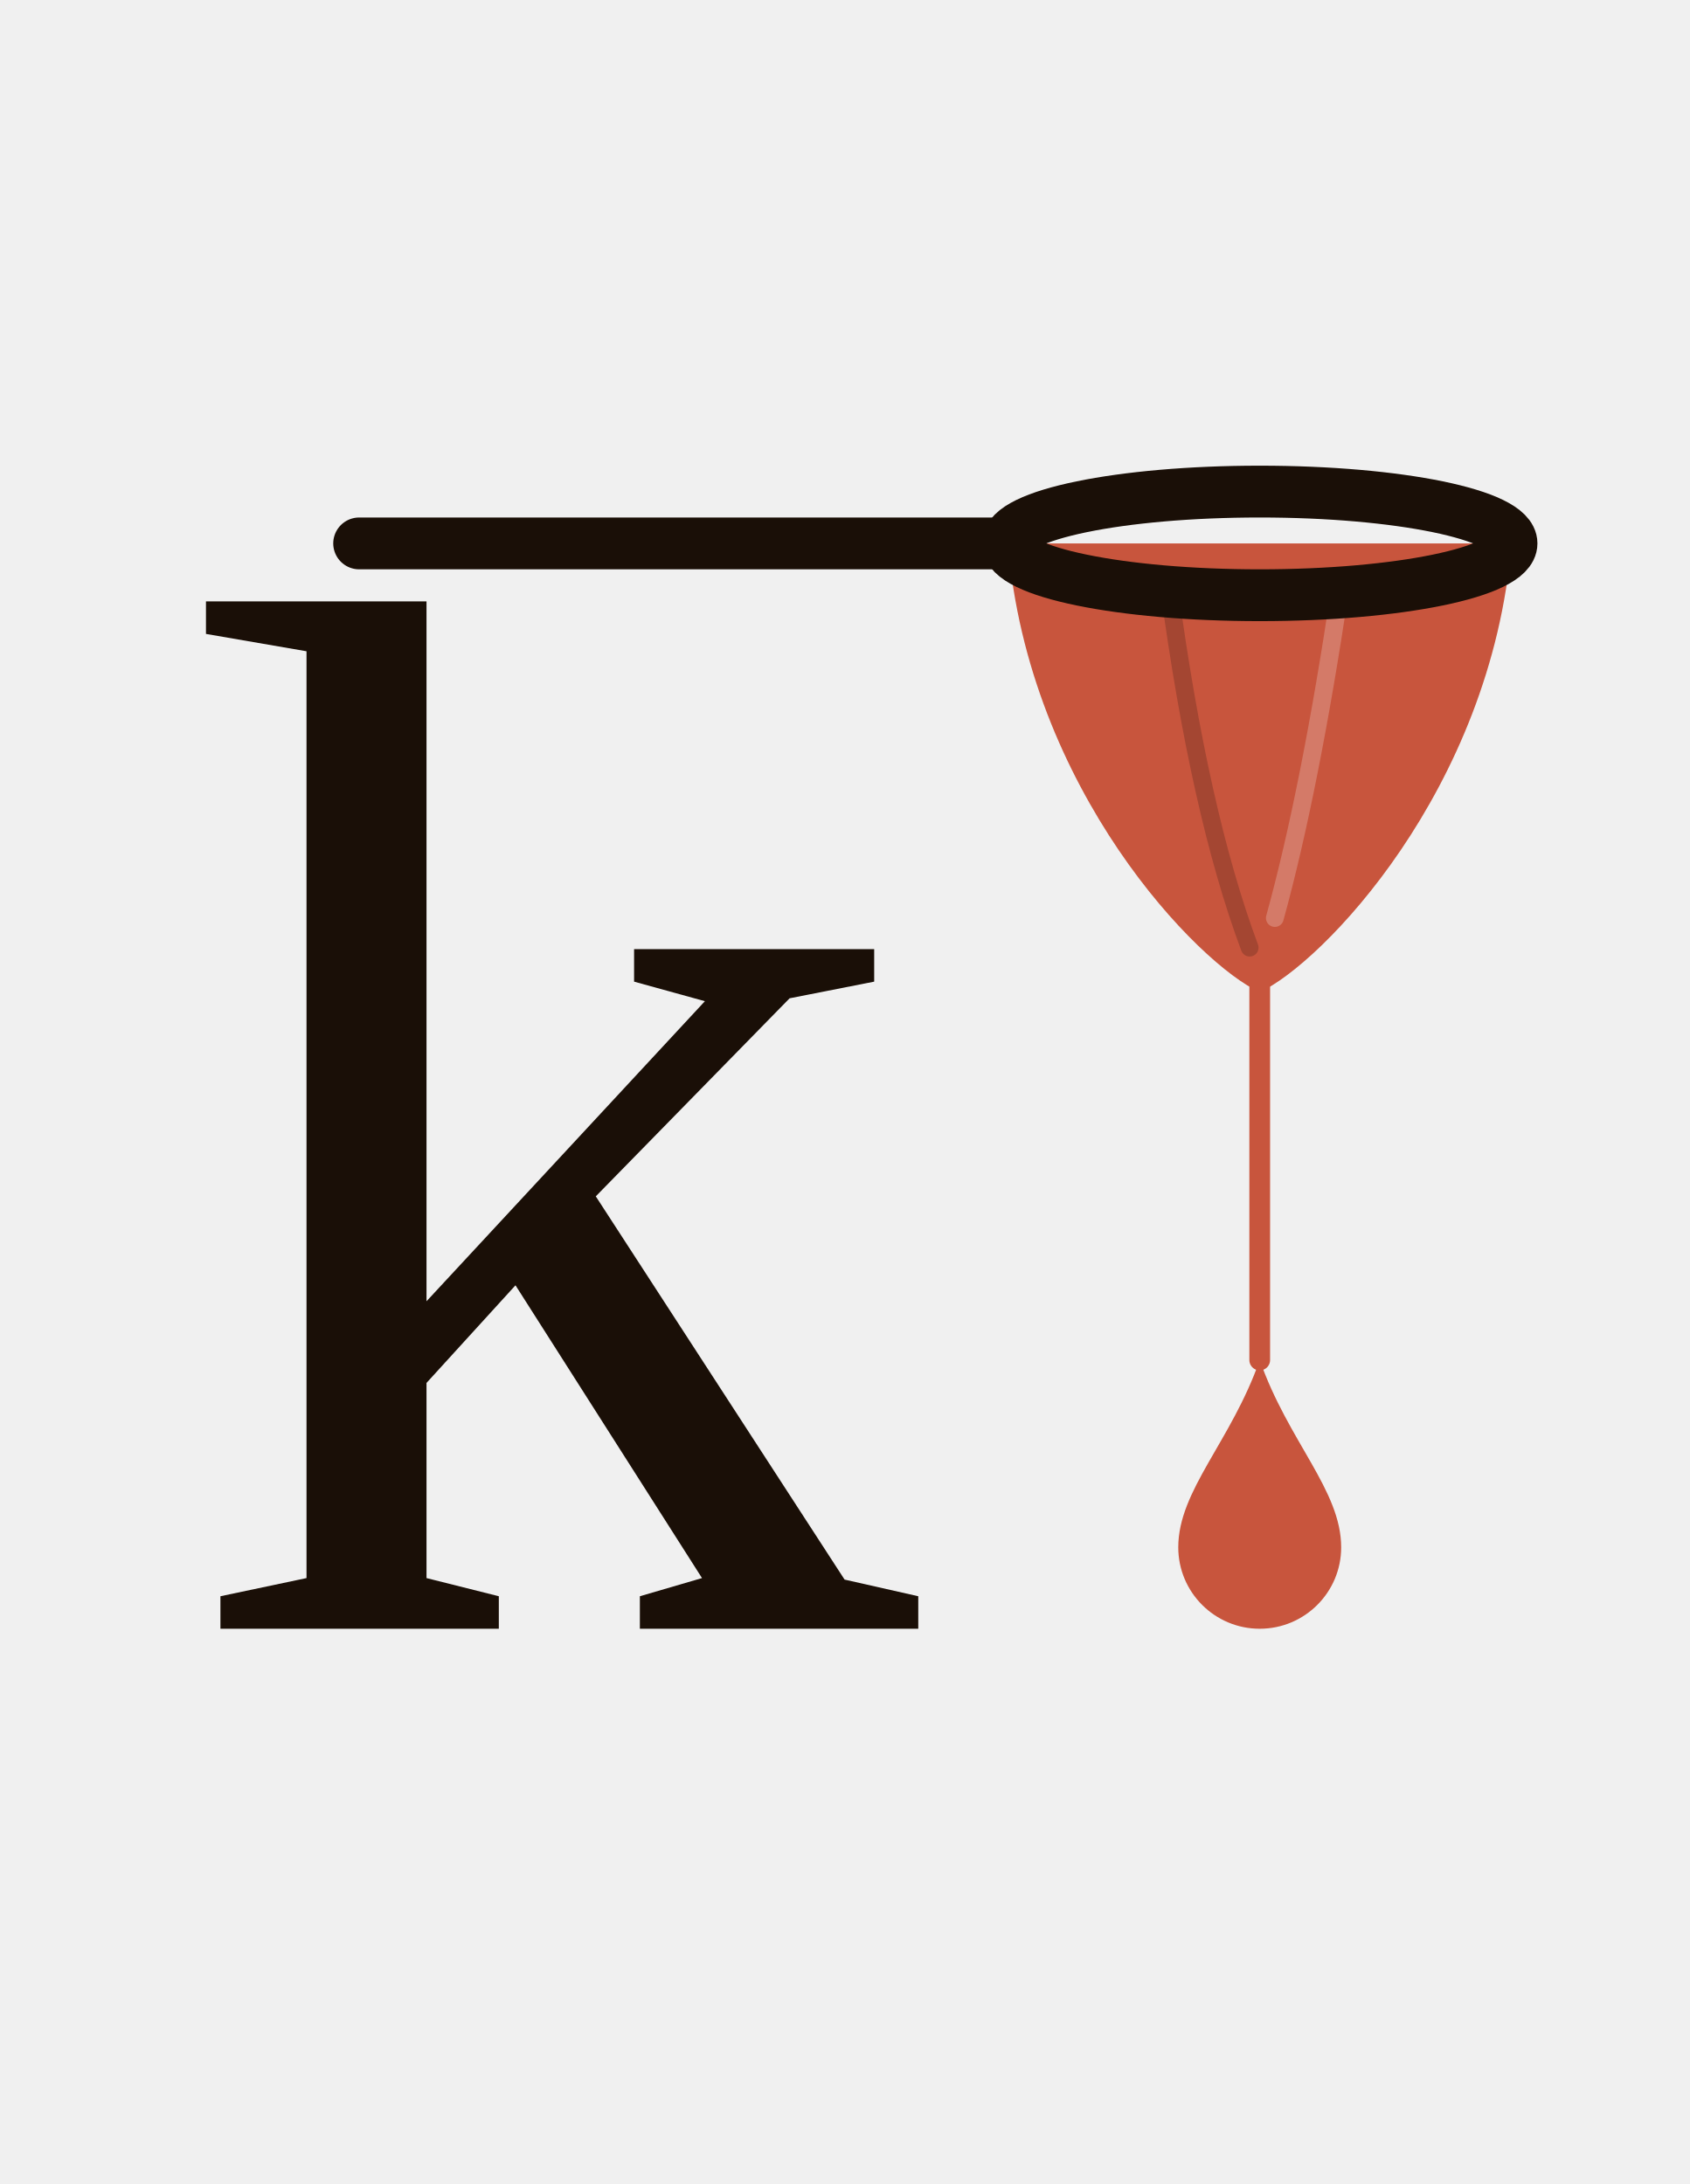
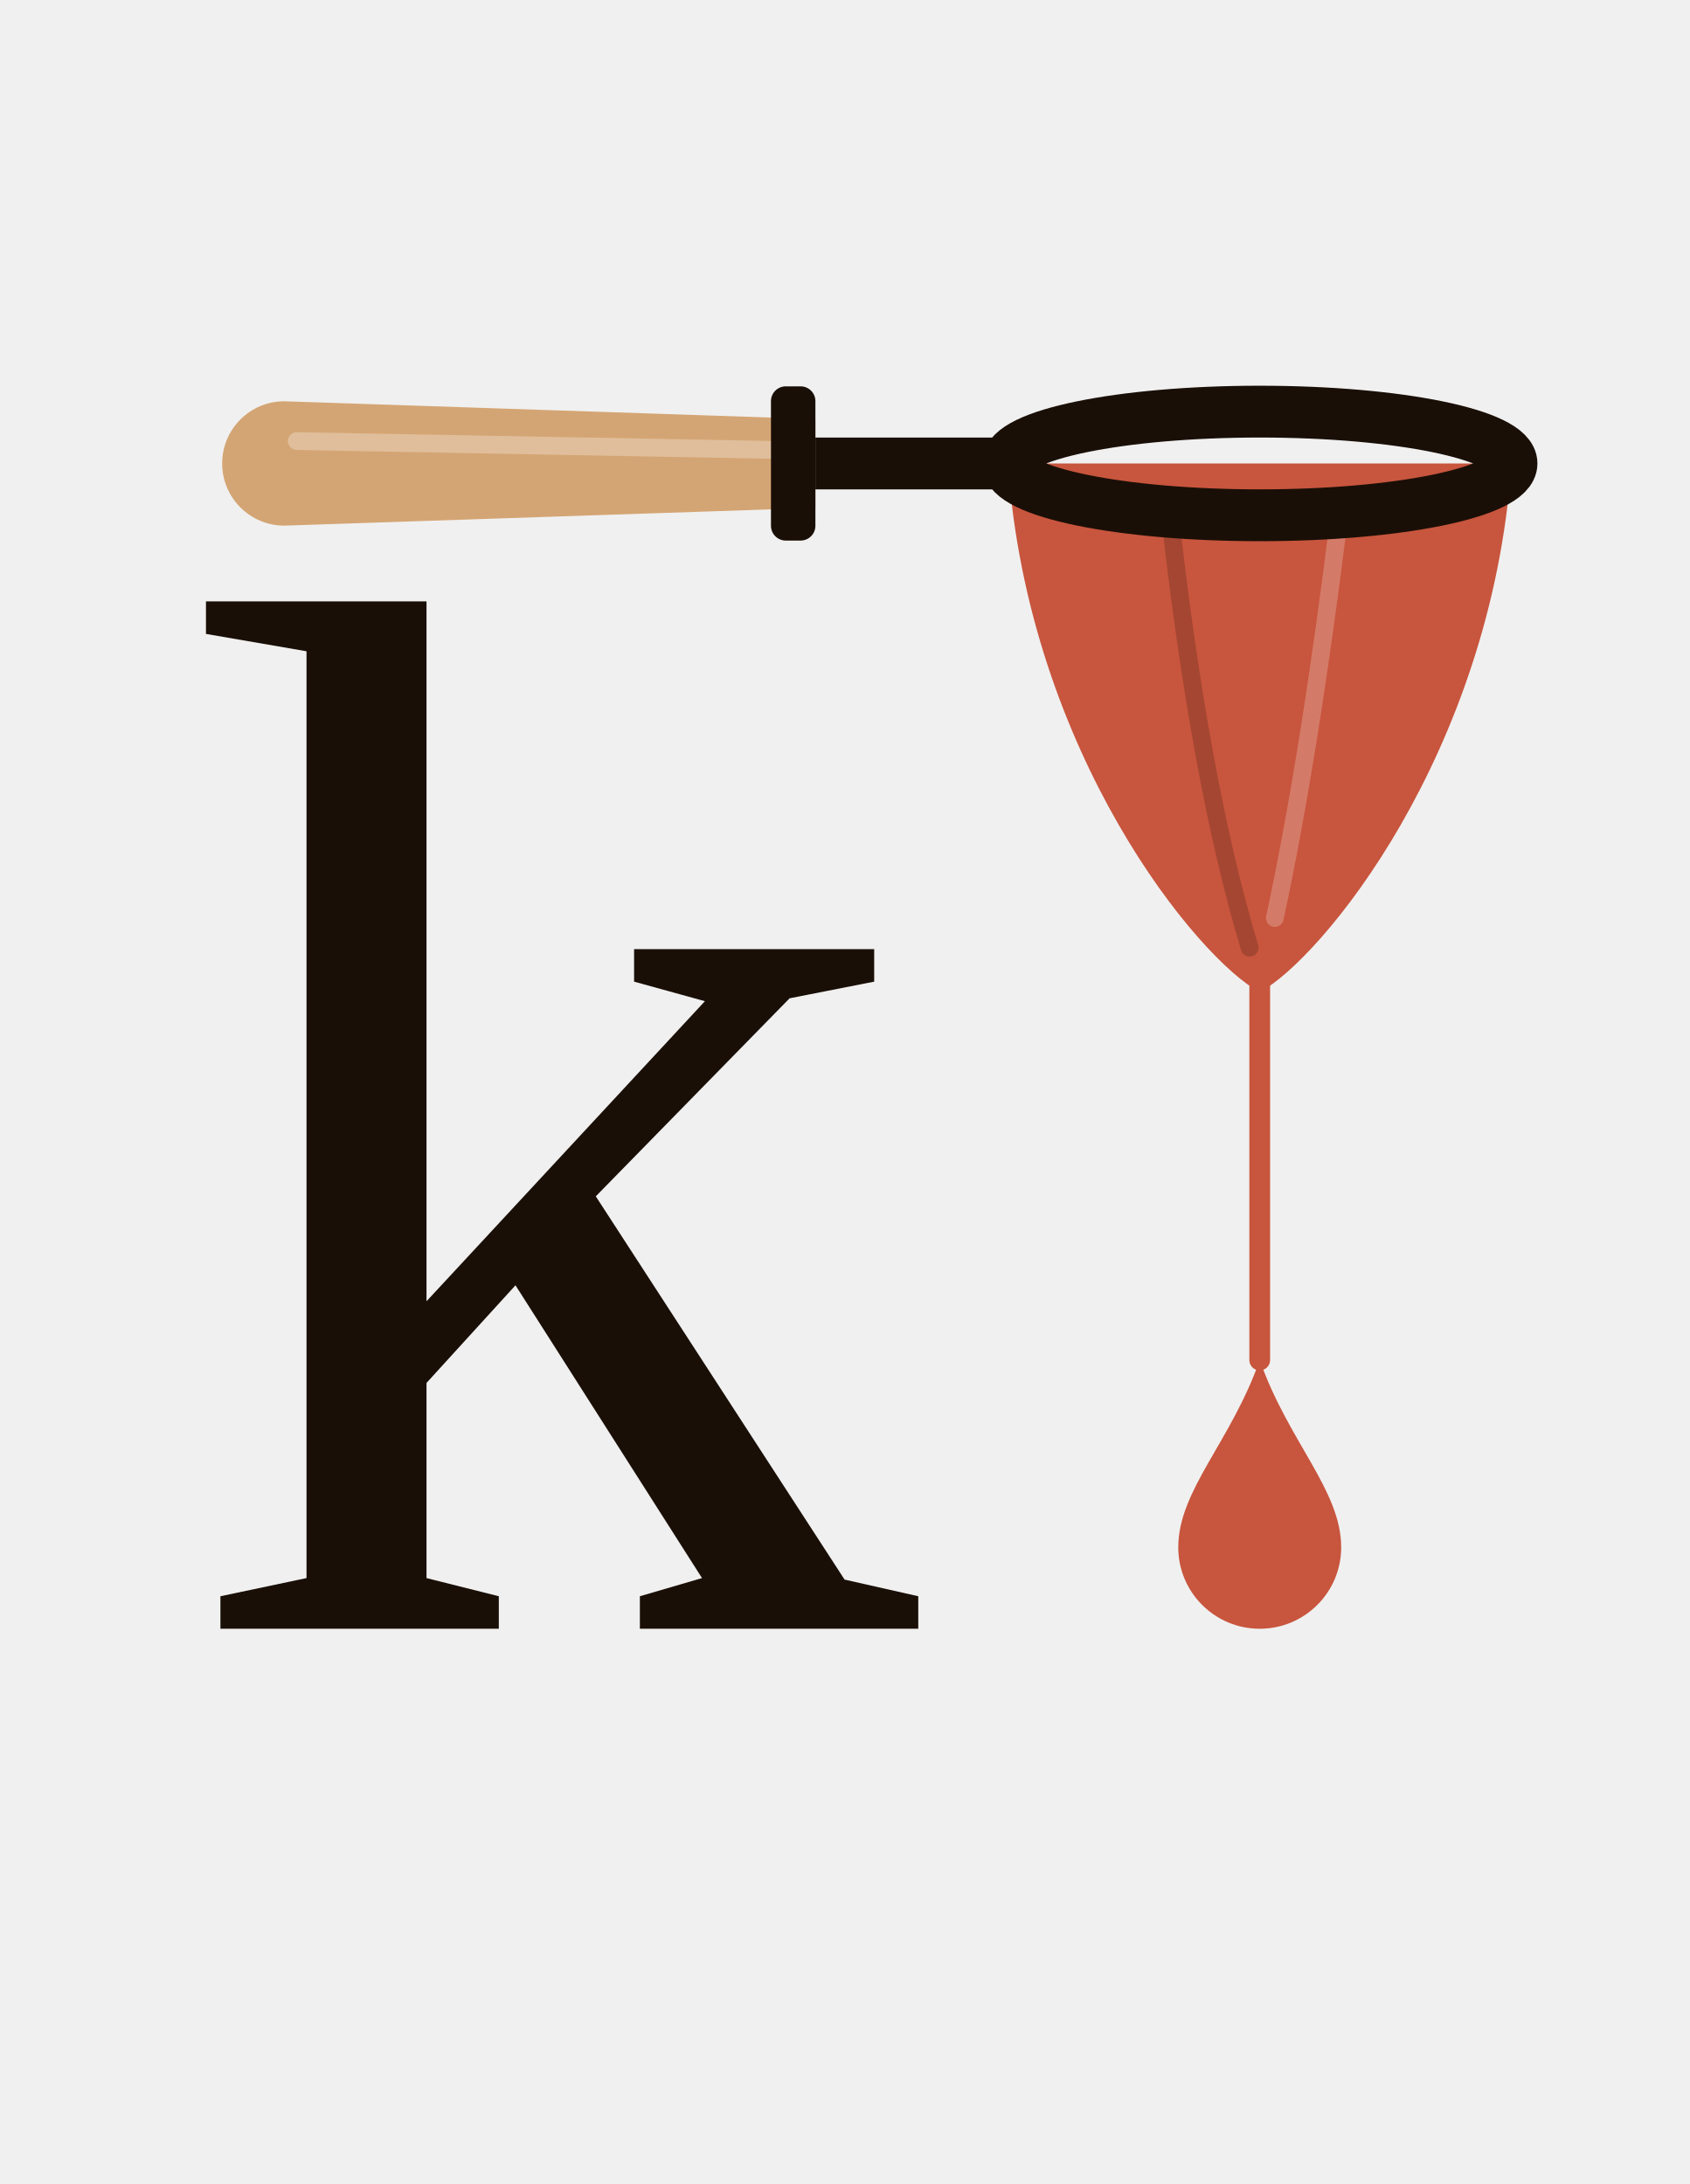
<svg xmlns="http://www.w3.org/2000/svg" id="s" width="228.109" height="295" viewBox="36 200 228.109 295">
  <text id="t" x="60" y="420" font-size="200" fill="#1A0F07" letter-spacing="-4">k</text>
  <g id="art">
-     <path d="M84.5 273.4 H172.109" stroke="#1A0F07" stroke-width="7" stroke-linecap="round" fill="none" />
-     <path d="M172.109 273.4 C174.829 306.73 197.949 330.364 206.109 334 C214.269 330.364 237.389 306.73 240.109 273.4 Z" fill="#C8553D" />
-     <path d="M193.869 279.4 Q197.949 309.76 204.749 328" stroke="#000" stroke-opacity=".18" stroke-width="2.4" fill="none" stroke-linecap="round" />
-     <path d="M216.989 279.4 Q212.909 306.73 208.149 324" stroke="#fff" stroke-opacity=".22" stroke-width="2.4" fill="none" stroke-linecap="round" />
-     <ellipse cx="206.109" cy="273.4" rx="34" ry="7" fill="none" stroke="#1A0F07" stroke-width="7" />
+     <path d="M146.109 262.6 H172.109" stroke="#1A0F07" stroke-width="7" stroke-linecap="round" />
+     <path d="M74.4 254.2 L146.109 256.6 L146.109 268.6 L74.4 271 A8.4 8.4 0 0 1 74.4 254.2 Z" fill="#D4A574" />
+     <path d="M76.08 259.576 L142.109 260.8" stroke="#fff" stroke-opacity=".28" stroke-width="2.4" stroke-linecap="round" />
+     <rect x="140.109" y="252.184" width="6" height="20.832" rx="2" fill="#1A0F07" />
+     <path d="M172.109 262.6 C174.829 301.87 197.949 329.716 206.109 334 C214.269 329.716 237.389 301.87 240.109 262.6 Z" fill="#C8553D" />
+     <path d="M193.869 268.6 Q197.949 305.44 204.749 328" stroke="#000" stroke-opacity=".18" stroke-width="2.4" fill="none" stroke-linecap="round" />
+     <path d="M216.989 268.6 Q212.909 301.87 208.149 324" stroke="#fff" stroke-opacity=".22" stroke-width="2.4" fill="none" stroke-linecap="round" />
+     <ellipse cx="206.109" cy="262.6" rx="34" ry="7" fill="none" stroke="#1A0F07" stroke-width="7" />
    <path d="M206.109 332 V383.7" stroke="#C8553D" stroke-width="2.8" stroke-linecap="round" />
    <path d="M206.109 383.7 C202.259 394.7 195.109 401.3 195.109 409 a11 11 0 0 0 22 0 C217.109 401.3 209.959 394.7 206.109 383.7 Z" fill="#C8553D" />
  </g>
</svg>
